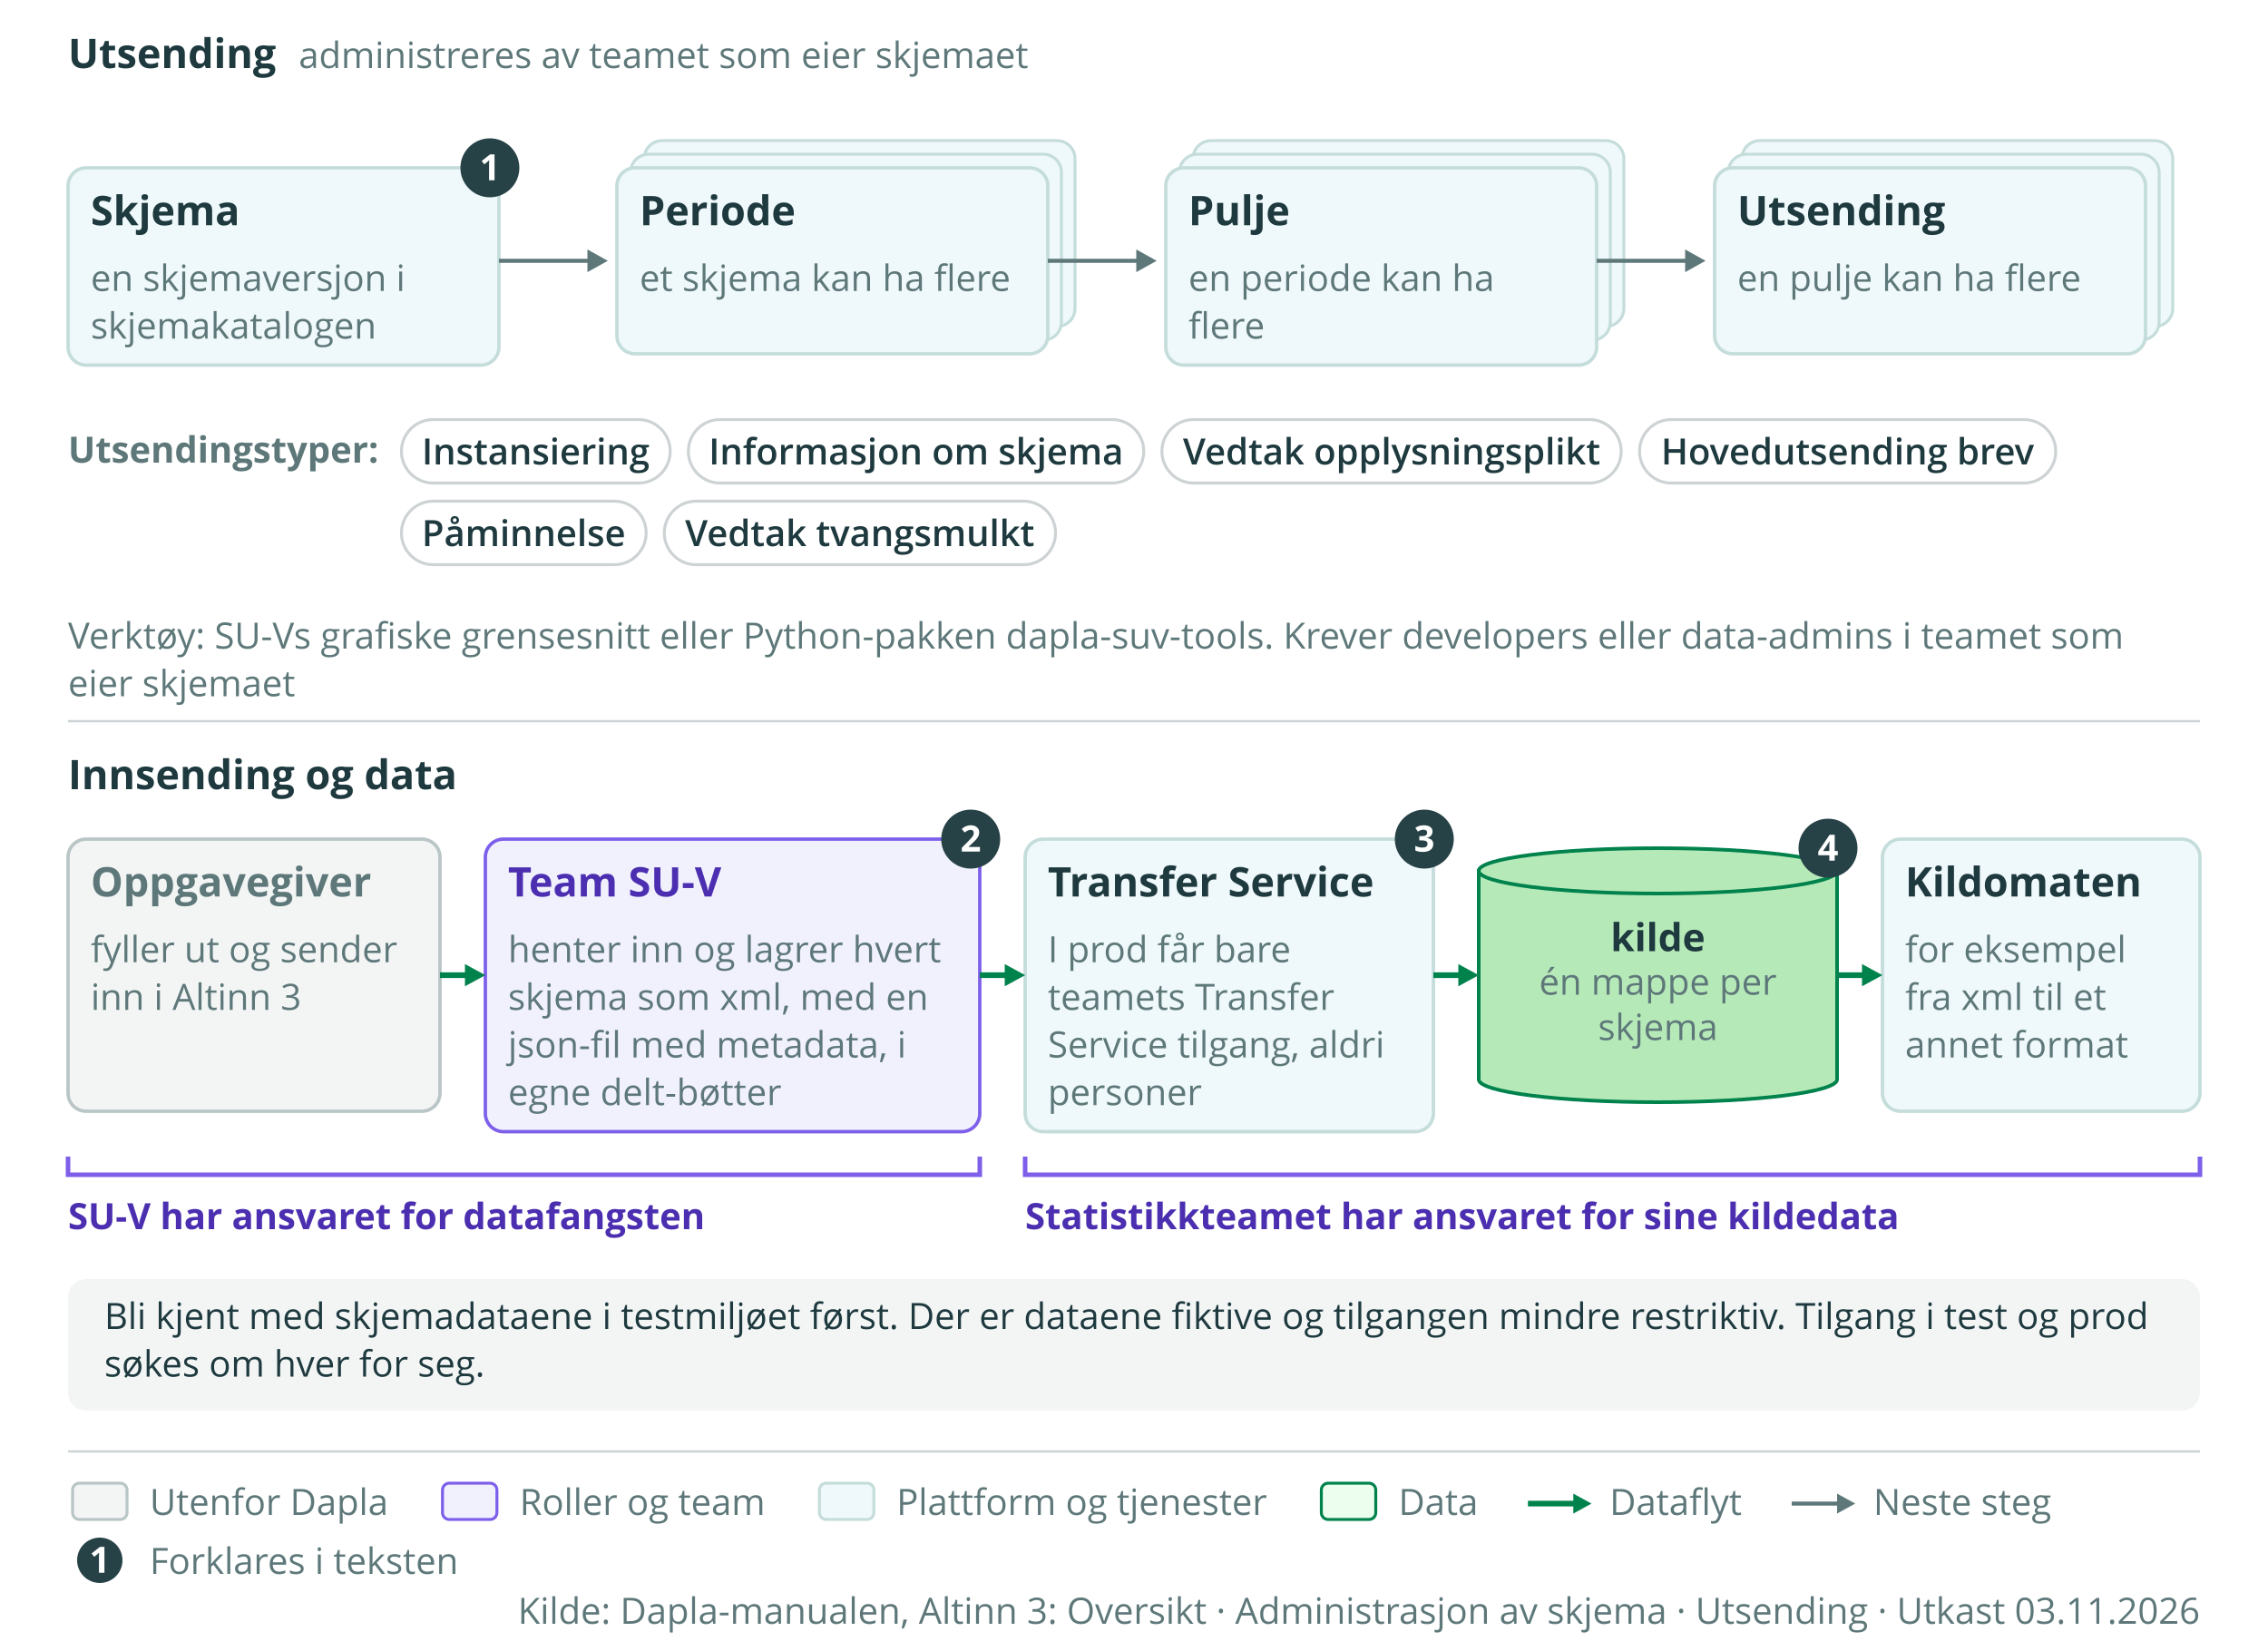
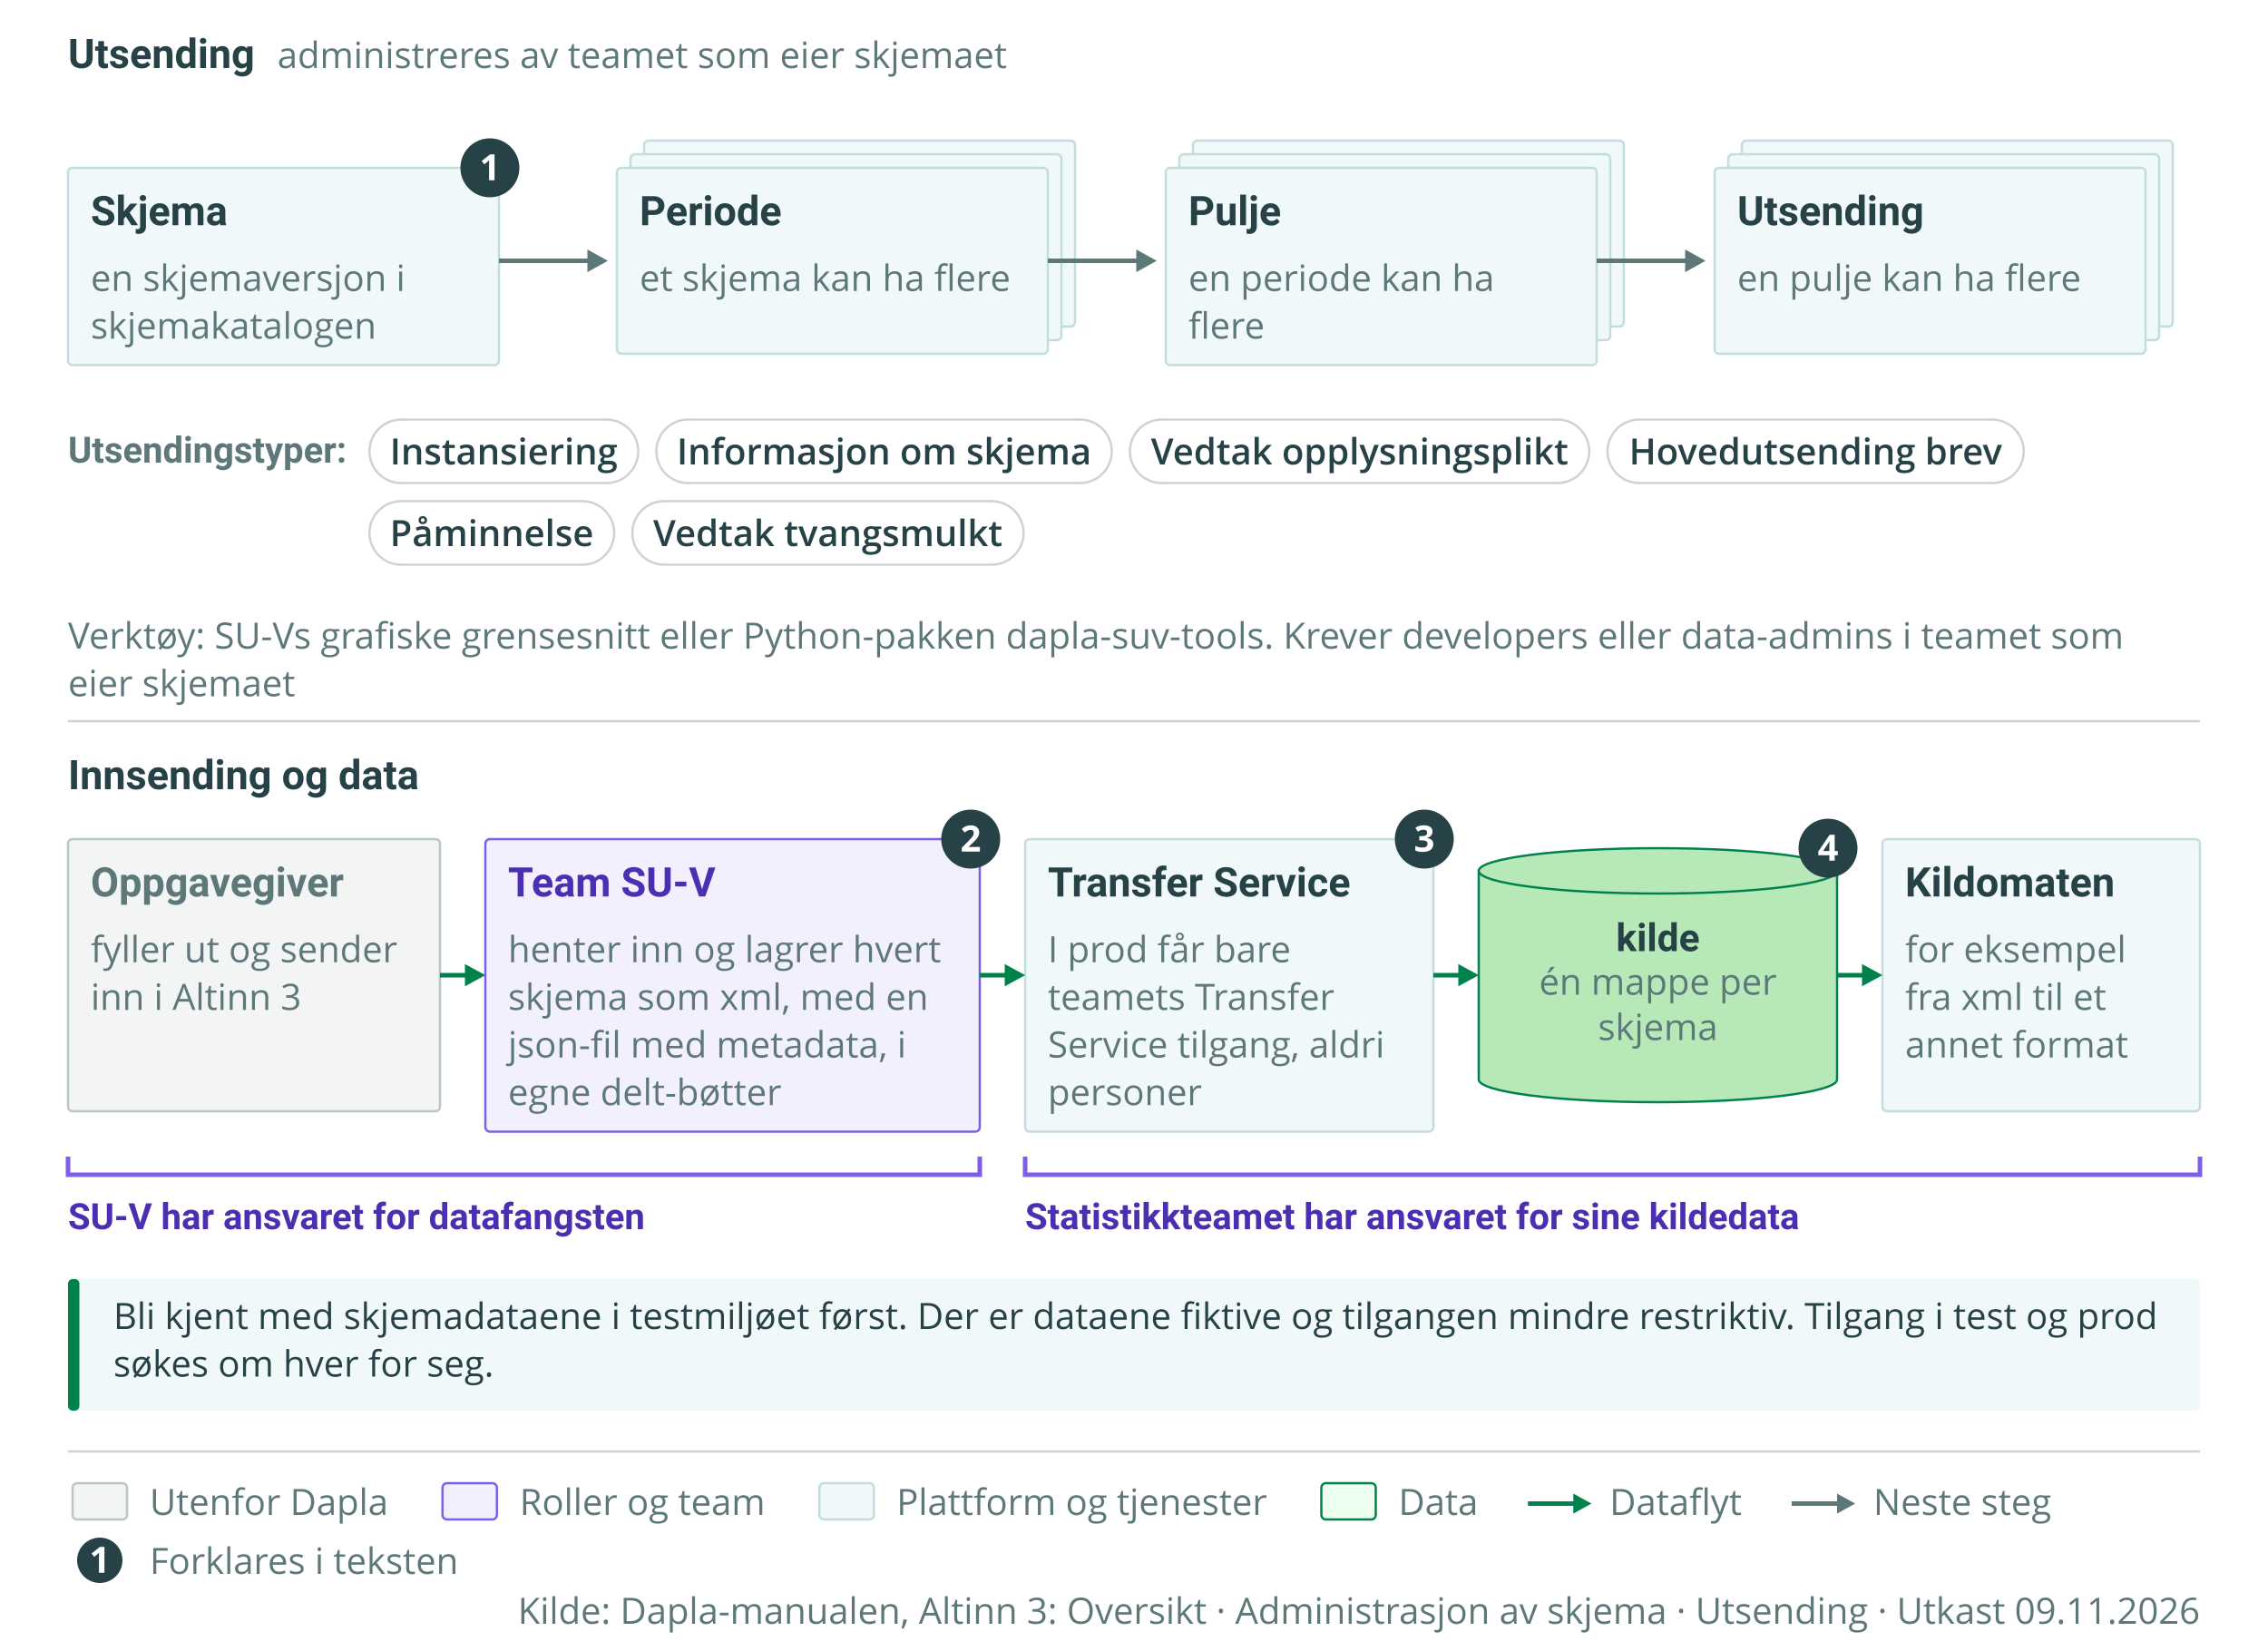
<svg xmlns="http://www.w3.org/2000/svg" viewBox="0 0 1000 728" width="1000" height="728">
  <rect x="0" y="0" width="1000" height="728" fill="#ffffff" />
-   <text x="30.0" y="30.0" font-family="Open Sans, Segoe UI, Arial, sans-serif" font-size="18" font-weight="700" fill="#1e3a3f" text-anchor="start">Utsending</text>
-   <text x="131.7" y="30.0" font-family="Open Sans, Segoe UI, Arial, sans-serif" font-size="16" font-weight="400" fill="#5e787a" text-anchor="start">administreres av teamet som eier skjemaet</text>
-   <rect x="30.0" y="74.0" width="190.0" height="87.0" rx="8" fill="#eff8fa" stroke="#c4dddb" stroke-width="1.5" />
-   <text x="40.0" y="99.3" font-family="Open Sans, Segoe UI, Arial, sans-serif" font-size="18" font-weight="700" fill="#1e3a3f" text-anchor="start">Skjema</text>
+   <text x="30.0" y="30.0" font-family="Roboto, Arial, sans-serif" font-size="18" font-weight="700" fill="#274247" text-anchor="start">Utsending</text>
+   <text x="122.3" y="30.0" font-family="Open Sans, Segoe UI, Arial, sans-serif" font-size="16" font-weight="400" fill="#5e787a" text-anchor="start">administreres av teamet som eier skjemaet</text>
+   <rect x="30.0" y="74.0" width="190.0" height="87.0" rx="2" fill="#f0f8f9" stroke="#c3dcdc" stroke-width="1" />
+   <text x="40.0" y="99.3" font-family="Roboto, Arial, sans-serif" font-size="18" font-weight="700" fill="#274247" text-anchor="start">Skjema</text>
  <text x="40.0" y="128.3" font-family="Open Sans, Segoe UI, Arial, sans-serif" font-size="16" font-weight="400" fill="#5e787a" text-anchor="start">en skjemaversjon i</text>
  <text x="40.0" y="149.3" font-family="Open Sans, Segoe UI, Arial, sans-serif" font-size="16" font-weight="400" fill="#5e787a" text-anchor="start">skjemakatalogen</text>
-   <polyline points="220.0,115.0 260.8,115.0" fill="none" stroke="#5e787a" stroke-width="1.8" stroke-linejoin="round" />
+   <polyline points="220.0,115.0 260.8,115.0" fill="none" stroke="#5e787a" stroke-width="2" stroke-linejoin="round" />
  <polygon points="268.0,115.0 259.0,110.0 259.0,120.0" fill="#5e787a" stroke="none" stroke-width="1" />
-   <rect x="284.0" y="62.0" width="190.0" height="82.0" rx="8" fill="#eff8fa" stroke="#c4dddb" stroke-width="1.3" />
-   <rect x="278.0" y="68.0" width="190.0" height="82.0" rx="8" fill="#eff8fa" stroke="#c4dddb" stroke-width="1.3" />
-   <rect x="272.0" y="74.0" width="190.0" height="82.0" rx="8" fill="#eff8fa" stroke="#c4dddb" stroke-width="1.5" />
-   <text x="282.0" y="99.3" font-family="Open Sans, Segoe UI, Arial, sans-serif" font-size="18" font-weight="700" fill="#1e3a3f" text-anchor="start">Periode</text>
+   <rect x="284.0" y="62.0" width="190.0" height="82.0" rx="2" fill="#f0f8f9" stroke="#c3dcdc" stroke-width="1" />
+   <rect x="278.0" y="68.0" width="190.0" height="82.0" rx="2" fill="#f0f8f9" stroke="#c3dcdc" stroke-width="1" />
+   <rect x="272.0" y="74.0" width="190.0" height="82.0" rx="2" fill="#f0f8f9" stroke="#c3dcdc" stroke-width="1" />
+   <text x="282.0" y="99.3" font-family="Roboto, Arial, sans-serif" font-size="18" font-weight="700" fill="#274247" text-anchor="start">Periode</text>
  <text x="282.0" y="128.3" font-family="Open Sans, Segoe UI, Arial, sans-serif" font-size="16" font-weight="400" fill="#5e787a" text-anchor="start">et skjema kan ha flere</text>
-   <polyline points="462.0,115.0 502.8,115.0" fill="none" stroke="#5e787a" stroke-width="1.8" stroke-linejoin="round" />
+   <polyline points="462.0,115.0 502.8,115.0" fill="none" stroke="#5e787a" stroke-width="2" stroke-linejoin="round" />
  <polygon points="510.0,115.0 501.0,110.0 501.0,120.0" fill="#5e787a" stroke="none" stroke-width="1" />
-   <rect x="526.0" y="62.0" width="190.0" height="82.0" rx="8" fill="#eff8fa" stroke="#c4dddb" stroke-width="1.3" />
-   <rect x="520.0" y="68.0" width="190.0" height="82.0" rx="8" fill="#eff8fa" stroke="#c4dddb" stroke-width="1.3" />
-   <rect x="514.0" y="74.0" width="190.0" height="87.0" rx="8" fill="#eff8fa" stroke="#c4dddb" stroke-width="1.5" />
-   <text x="524.0" y="99.3" font-family="Open Sans, Segoe UI, Arial, sans-serif" font-size="18" font-weight="700" fill="#1e3a3f" text-anchor="start">Pulje</text>
+   <rect x="526.0" y="62.0" width="190.0" height="82.0" rx="2" fill="#f0f8f9" stroke="#c3dcdc" stroke-width="1" />
+   <rect x="520.0" y="68.0" width="190.0" height="82.0" rx="2" fill="#f0f8f9" stroke="#c3dcdc" stroke-width="1" />
+   <rect x="514.0" y="74.0" width="190.0" height="87.0" rx="2" fill="#f0f8f9" stroke="#c3dcdc" stroke-width="1" />
+   <text x="524.0" y="99.3" font-family="Roboto, Arial, sans-serif" font-size="18" font-weight="700" fill="#274247" text-anchor="start">Pulje</text>
  <text x="524.0" y="128.3" font-family="Open Sans, Segoe UI, Arial, sans-serif" font-size="16" font-weight="400" fill="#5e787a" text-anchor="start">en periode kan ha</text>
  <text x="524.0" y="149.3" font-family="Open Sans, Segoe UI, Arial, sans-serif" font-size="16" font-weight="400" fill="#5e787a" text-anchor="start">flere</text>
-   <polyline points="704.0,115.0 744.8,115.0" fill="none" stroke="#5e787a" stroke-width="1.8" stroke-linejoin="round" />
+   <polyline points="704.0,115.0 744.8,115.0" fill="none" stroke="#5e787a" stroke-width="2" stroke-linejoin="round" />
  <polygon points="752.0,115.0 743.0,110.0 743.0,120.0" fill="#5e787a" stroke="none" stroke-width="1" />
-   <rect x="768.0" y="62.0" width="190.0" height="82.0" rx="8" fill="#eff8fa" stroke="#c4dddb" stroke-width="1.3" />
-   <rect x="762.0" y="68.0" width="190.0" height="82.0" rx="8" fill="#eff8fa" stroke="#c4dddb" stroke-width="1.3" />
-   <rect x="756.0" y="74.0" width="190.0" height="82.0" rx="8" fill="#eff8fa" stroke="#c4dddb" stroke-width="1.5" />
-   <text x="766.0" y="99.3" font-family="Open Sans, Segoe UI, Arial, sans-serif" font-size="18" font-weight="700" fill="#1e3a3f" text-anchor="start">Utsending</text>
+   <rect x="768.0" y="62.0" width="190.0" height="82.0" rx="2" fill="#f0f8f9" stroke="#c3dcdc" stroke-width="1" />
+   <rect x="762.0" y="68.0" width="190.0" height="82.0" rx="2" fill="#f0f8f9" stroke="#c3dcdc" stroke-width="1" />
+   <rect x="756.0" y="74.0" width="190.0" height="82.0" rx="2" fill="#f0f8f9" stroke="#c3dcdc" stroke-width="1" />
+   <text x="766.0" y="99.3" font-family="Roboto, Arial, sans-serif" font-size="18" font-weight="700" fill="#274247" text-anchor="start">Utsending</text>
  <text x="766.0" y="128.3" font-family="Open Sans, Segoe UI, Arial, sans-serif" font-size="16" font-weight="400" fill="#5e787a" text-anchor="start">en pulje kan ha flere</text>
-   <circle cx="216.0" cy="74.0" r="13" fill="#274246" />
+   <circle cx="216.0" cy="74.0" r="13" fill="#274247" />
  <text x="216.0" y="79.5" font-family="Open Sans, Segoe UI, Arial, sans-serif" font-size="16" font-weight="700" fill="#ffffff" text-anchor="middle">1</text>
-   <text x="30.0" y="204.0" font-family="Open Sans, Segoe UI, Arial, sans-serif" font-size="16" font-weight="700" fill="#5e787a" text-anchor="start">Utsendingstyper:</text>
-   <rect x="177.0" y="185.0" width="118.5" height="28.0" rx="14.0" fill="#ffffff" stroke="#cdd3d4" stroke-width="1.3" />
-   <text x="236.2" y="204.8" font-family="Open Sans, Segoe UI, Arial, sans-serif" font-size="16" font-weight="600" fill="#1e3a3f" text-anchor="middle">Instansiering</text>
-   <rect x="303.5" y="185.0" width="200.8" height="28.0" rx="14.0" fill="#ffffff" stroke="#cdd3d4" stroke-width="1.3" />
-   <text x="403.9" y="204.8" font-family="Open Sans, Segoe UI, Arial, sans-serif" font-size="16" font-weight="600" fill="#1e3a3f" text-anchor="middle">Informasjon om skjema</text>
-   <rect x="512.3" y="185.0" width="202.5" height="28.0" rx="14.0" fill="#ffffff" stroke="#cdd3d4" stroke-width="1.3" />
-   <text x="613.6" y="204.8" font-family="Open Sans, Segoe UI, Arial, sans-serif" font-size="16" font-weight="600" fill="#1e3a3f" text-anchor="middle">Vedtak opplysningsplikt</text>
-   <rect x="722.9" y="185.0" width="183.5" height="28.0" rx="14.0" fill="#ffffff" stroke="#cdd3d4" stroke-width="1.3" />
-   <text x="814.6" y="204.8" font-family="Open Sans, Segoe UI, Arial, sans-serif" font-size="16" font-weight="600" fill="#1e3a3f" text-anchor="middle">Hovedutsending brev</text>
-   <rect x="177.0" y="221.0" width="107.9" height="28.0" rx="14.0" fill="#ffffff" stroke="#cdd3d4" stroke-width="1.3" />
-   <text x="230.9" y="240.8" font-family="Open Sans, Segoe UI, Arial, sans-serif" font-size="16" font-weight="600" fill="#1e3a3f" text-anchor="middle">Påminnelse</text>
-   <rect x="292.9" y="221.0" width="172.5" height="28.0" rx="14.0" fill="#ffffff" stroke="#cdd3d4" stroke-width="1.3" />
-   <text x="379.1" y="240.8" font-family="Open Sans, Segoe UI, Arial, sans-serif" font-size="16" font-weight="600" fill="#1e3a3f" text-anchor="middle">Vedtak tvangsmulkt</text>
+   <text x="30.0" y="204.0" font-family="Roboto, Arial, sans-serif" font-size="16" font-weight="700" fill="#5e787a" text-anchor="start">Utsendingstyper:</text>
+   <rect x="162.9" y="185.0" width="118.5" height="28.0" rx="14.0" fill="#ffffff" stroke="#cdd3d4" stroke-width="1" />
+   <text x="222.1" y="204.8" font-family="Open Sans, Segoe UI, Arial, sans-serif" font-size="16" font-weight="600" fill="#274247" text-anchor="middle">Instansiering</text>
+   <rect x="289.4" y="185.0" width="200.8" height="28.0" rx="14.0" fill="#ffffff" stroke="#cdd3d4" stroke-width="1" />
+   <text x="389.8" y="204.8" font-family="Open Sans, Segoe UI, Arial, sans-serif" font-size="16" font-weight="600" fill="#274247" text-anchor="middle">Informasjon om skjema</text>
+   <rect x="498.2" y="185.0" width="202.5" height="28.0" rx="14.0" fill="#ffffff" stroke="#cdd3d4" stroke-width="1" />
+   <text x="599.5" y="204.8" font-family="Open Sans, Segoe UI, Arial, sans-serif" font-size="16" font-weight="600" fill="#274247" text-anchor="middle">Vedtak opplysningsplikt</text>
+   <rect x="708.8" y="185.0" width="183.5" height="28.0" rx="14.0" fill="#ffffff" stroke="#cdd3d4" stroke-width="1" />
+   <text x="800.5" y="204.8" font-family="Open Sans, Segoe UI, Arial, sans-serif" font-size="16" font-weight="600" fill="#274247" text-anchor="middle">Hovedutsending brev</text>
+   <rect x="162.9" y="221.0" width="107.9" height="28.0" rx="14.0" fill="#ffffff" stroke="#cdd3d4" stroke-width="1" />
+   <text x="216.8" y="240.8" font-family="Open Sans, Segoe UI, Arial, sans-serif" font-size="16" font-weight="600" fill="#274247" text-anchor="middle">Påminnelse</text>
+   <rect x="278.8" y="221.0" width="172.5" height="28.0" rx="14.0" fill="#ffffff" stroke="#cdd3d4" stroke-width="1" />
+   <text x="365.0" y="240.8" font-family="Open Sans, Segoe UI, Arial, sans-serif" font-size="16" font-weight="600" fill="#274247" text-anchor="middle">Vedtak tvangsmulkt</text>
  <text x="30.0" y="286.0" font-family="Open Sans, Segoe UI, Arial, sans-serif" font-size="16" font-weight="400" fill="#5e787a" text-anchor="start">Verktøy: SU-Vs grafiske grensesnitt eller Python-pakken dapla-suv-tools. Krever developers eller data-admins i teamet som</text>
  <text x="30.0" y="307.0" font-family="Open Sans, Segoe UI, Arial, sans-serif" font-size="16" font-weight="400" fill="#5e787a" text-anchor="start">eier skjemaet</text>
  <line x1="30.0" y1="318.0" x2="970.0" y2="318.0" stroke="#cdd3d4" stroke-width="1" />
-   <text x="30.0" y="348.0" font-family="Open Sans, Segoe UI, Arial, sans-serif" font-size="18" font-weight="700" fill="#1e3a3f" text-anchor="start">Innsending og data</text>
-   <rect x="30.0" y="370.0" width="164.0" height="120.0" rx="8" fill="#f3f5f5" stroke="#b9c5c6" stroke-width="1.5" />
-   <text x="40.0" y="395.3" font-family="Open Sans, Segoe UI, Arial, sans-serif" font-size="18" font-weight="700" fill="#5e787a" text-anchor="start">Oppgavegiver</text>
+   <text x="30.0" y="348.0" font-family="Roboto, Arial, sans-serif" font-size="18" font-weight="700" fill="#274247" text-anchor="start">Innsending og data</text>
+   <rect x="30.0" y="370.0" width="164.0" height="120.0" rx="2" fill="#f3f5f5" stroke="#b9c5c6" stroke-width="1" />
+   <text x="40.0" y="395.3" font-family="Roboto, Arial, sans-serif" font-size="18" font-weight="700" fill="#5e787a" text-anchor="start">Oppgavegiver</text>
  <text x="40.0" y="424.3" font-family="Open Sans, Segoe UI, Arial, sans-serif" font-size="16" font-weight="400" fill="#5e787a" text-anchor="start">fyller ut og sender</text>
  <text x="40.0" y="445.3" font-family="Open Sans, Segoe UI, Arial, sans-serif" font-size="16" font-weight="400" fill="#5e787a" text-anchor="start">inn i Altinn 3</text>
-   <rect x="214.0" y="370.0" width="218.0" height="129.0" rx="8" fill="#f1f1fe" stroke="#7d5fea" stroke-width="1.5" />
-   <text x="224.0" y="395.3" font-family="Open Sans, Segoe UI, Arial, sans-serif" font-size="18" font-weight="700" fill="#4b2fb0" text-anchor="start">Team SU-V</text>
+   <rect x="214.0" y="370.0" width="218.0" height="129.0" rx="2" fill="#f2f0ff" stroke="#7e5ee8" stroke-width="1" />
+   <text x="224.0" y="395.3" font-family="Roboto, Arial, sans-serif" font-size="18" font-weight="700" fill="#4b2fb0" text-anchor="start">Team SU-V</text>
  <text x="224.0" y="424.3" font-family="Open Sans, Segoe UI, Arial, sans-serif" font-size="16" font-weight="400" fill="#5e787a" text-anchor="start">henter inn og lagrer hvert</text>
  <text x="224.0" y="445.3" font-family="Open Sans, Segoe UI, Arial, sans-serif" font-size="16" font-weight="400" fill="#5e787a" text-anchor="start">skjema som xml, med en</text>
  <text x="224.0" y="466.3" font-family="Open Sans, Segoe UI, Arial, sans-serif" font-size="16" font-weight="400" fill="#5e787a" text-anchor="start">json-fil med metadata, i</text>
  <text x="224.0" y="487.3" font-family="Open Sans, Segoe UI, Arial, sans-serif" font-size="16" font-weight="400" fill="#5e787a" text-anchor="start">egne delt-bøtter</text>
-   <rect x="452.0" y="370.0" width="180.0" height="129.0" rx="8" fill="#eff8fa" stroke="#c4dddb" stroke-width="1.5" />
-   <text x="462.0" y="395.3" font-family="Open Sans, Segoe UI, Arial, sans-serif" font-size="18" font-weight="700" fill="#1e3a3f" text-anchor="start">Transfer Service</text>
+   <rect x="452.0" y="370.0" width="180.0" height="129.0" rx="2" fill="#f0f8f9" stroke="#c3dcdc" stroke-width="1" />
+   <text x="462.0" y="395.3" font-family="Roboto, Arial, sans-serif" font-size="18" font-weight="700" fill="#274247" text-anchor="start">Transfer Service</text>
  <text x="462.0" y="424.3" font-family="Open Sans, Segoe UI, Arial, sans-serif" font-size="16" font-weight="400" fill="#5e787a" text-anchor="start">I prod får bare</text>
  <text x="462.0" y="445.3" font-family="Open Sans, Segoe UI, Arial, sans-serif" font-size="16" font-weight="400" fill="#5e787a" text-anchor="start">teamets Transfer</text>
  <text x="462.0" y="466.3" font-family="Open Sans, Segoe UI, Arial, sans-serif" font-size="16" font-weight="400" fill="#5e787a" text-anchor="start">Service tilgang, aldri</text>
  <text x="462.0" y="487.3" font-family="Open Sans, Segoe UI, Arial, sans-serif" font-size="16" font-weight="400" fill="#5e787a" text-anchor="start">personer</text>
-   <path d="M652,384 L652,476 A79.0,10 0 0 0 810,476 L810,384 Z" fill="#b6e9b8" stroke="#00824d" stroke-width="1.6" />
-   <ellipse cx="731.0" cy="384.0" rx="79.0" ry="10.0" fill="#b6e9b8" stroke="#00824d" stroke-width="1.6" />
-   <text x="731.0" y="419.4" font-family="Open Sans, Segoe UI, Arial, sans-serif" font-size="17" font-weight="700" fill="#1e3a3f" text-anchor="middle">kilde</text>
+   <path d="M652,384 L652,476 A79.0,10 0 0 0 810,476 L810,384 Z" fill="#b6e8b8" stroke="#00824d" stroke-width="1" />
+   <ellipse cx="731.0" cy="384.0" rx="79.0" ry="10.0" fill="#b6e8b8" stroke="#00824d" stroke-width="1" />
+   <text x="731.0" y="419.4" font-family="Roboto, Arial, sans-serif" font-size="17" font-weight="700" fill="#274247" text-anchor="middle">kilde</text>
  <text x="731.0" y="438.6" font-family="Open Sans, Segoe UI, Arial, sans-serif" font-size="16" font-weight="400" fill="#5e787a" text-anchor="middle">én mappe per</text>
  <text x="731.0" y="458.6" font-family="Open Sans, Segoe UI, Arial, sans-serif" font-size="16" font-weight="400" fill="#5e787a" text-anchor="middle">skjema</text>
-   <rect x="830.0" y="370.0" width="140.0" height="120.0" rx="8" fill="#eff8fa" stroke="#c4dddb" stroke-width="1.5" />
-   <text x="840.0" y="395.3" font-family="Open Sans, Segoe UI, Arial, sans-serif" font-size="18" font-weight="700" fill="#1e3a3f" text-anchor="start">Kildomaten</text>
+   <rect x="830.0" y="370.0" width="140.0" height="120.0" rx="2" fill="#f0f8f9" stroke="#c3dcdc" stroke-width="1" />
+   <text x="840.0" y="395.3" font-family="Roboto, Arial, sans-serif" font-size="18" font-weight="700" fill="#274247" text-anchor="start">Kildomaten</text>
  <text x="840.0" y="424.3" font-family="Open Sans, Segoe UI, Arial, sans-serif" font-size="16" font-weight="400" fill="#5e787a" text-anchor="start">for eksempel</text>
  <text x="840.0" y="445.3" font-family="Open Sans, Segoe UI, Arial, sans-serif" font-size="16" font-weight="400" fill="#5e787a" text-anchor="start">fra xml til et</text>
  <text x="840.0" y="466.3" font-family="Open Sans, Segoe UI, Arial, sans-serif" font-size="16" font-weight="400" fill="#5e787a" text-anchor="start">annet format</text>
-   <polyline points="194.0,430.0 206.8,430.0" fill="none" stroke="#00824d" stroke-width="2.5" stroke-linejoin="round" />
+   <polyline points="194.0,430.0 206.8,430.0" fill="none" stroke="#00824d" stroke-width="2" stroke-linejoin="round" />
  <polygon points="214.0,430.0 205.0,425.1 205.0,434.9" fill="#00824d" stroke="none" stroke-width="1" />
-   <polyline points="432.0,430.0 444.8,430.0" fill="none" stroke="#00824d" stroke-width="2.5" stroke-linejoin="round" />
+   <polyline points="432.0,430.0 444.8,430.0" fill="none" stroke="#00824d" stroke-width="2" stroke-linejoin="round" />
  <polygon points="452.0,430.0 443.0,425.1 443.0,434.9" fill="#00824d" stroke="none" stroke-width="1" />
-   <polyline points="632.0,430.0 644.8,430.0" fill="none" stroke="#00824d" stroke-width="2.5" stroke-linejoin="round" />
+   <polyline points="632.0,430.0 644.8,430.0" fill="none" stroke="#00824d" stroke-width="2" stroke-linejoin="round" />
  <polygon points="652.0,430.0 643.0,425.1 643.0,434.9" fill="#00824d" stroke="none" stroke-width="1" />
-   <polyline points="810.0,430.0 822.8,430.0" fill="none" stroke="#00824d" stroke-width="2.5" stroke-linejoin="round" />
+   <polyline points="810.0,430.0 822.8,430.0" fill="none" stroke="#00824d" stroke-width="2" stroke-linejoin="round" />
  <polygon points="830.0,430.0 821.0,425.1 821.0,434.9" fill="#00824d" stroke="none" stroke-width="1" />
-   <circle cx="428.0" cy="370.0" r="13" fill="#274246" />
+   <circle cx="428.0" cy="370.0" r="13" fill="#274247" />
  <text x="428.0" y="375.5" font-family="Open Sans, Segoe UI, Arial, sans-serif" font-size="16" font-weight="700" fill="#ffffff" text-anchor="middle">2</text>
-   <circle cx="628.0" cy="370.0" r="13" fill="#274246" />
+   <circle cx="628.0" cy="370.0" r="13" fill="#274247" />
  <text x="628.0" y="375.5" font-family="Open Sans, Segoe UI, Arial, sans-serif" font-size="16" font-weight="700" fill="#ffffff" text-anchor="middle">3</text>
-   <circle cx="806.0" cy="374.0" r="13" fill="#274246" />
+   <circle cx="806.0" cy="374.0" r="13" fill="#274247" />
  <text x="806.0" y="379.5" font-family="Open Sans, Segoe UI, Arial, sans-serif" font-size="16" font-weight="700" fill="#ffffff" text-anchor="middle">4</text>
-   <path d="M30,510 L30,518 L432,518 L432,510" fill="none" stroke="#7d5fea" stroke-width="2" />
-   <text x="30.0" y="542.0" font-family="Open Sans, Segoe UI, Arial, sans-serif" font-size="16" font-weight="700" fill="#4b2fb0" text-anchor="start">SU-V har ansvaret for datafangsten</text>
-   <path d="M452,510 L452,518 L970,518 L970,510" fill="none" stroke="#7d5fea" stroke-width="2" />
-   <text x="452.0" y="542.0" font-family="Open Sans, Segoe UI, Arial, sans-serif" font-size="16" font-weight="700" fill="#4b2fb0" text-anchor="start">Statistikkteamet har ansvaret for sine kildedata</text>
-   <rect x="30.0" y="564.0" width="940.0" height="58.0" rx="8" fill="#f3f5f5" stroke="none" stroke-width="1.5" />
-   <text x="46.0" y="586.0" font-family="Open Sans, Segoe UI, Arial, sans-serif" font-size="16" font-weight="400" fill="#1e3a3f" text-anchor="start">Bli kjent med skjemadataene i testmiljøet først. Der er dataene fiktive og tilgangen mindre restriktiv. Tilgang i test og prod</text>
-   <text x="46.0" y="607.0" font-family="Open Sans, Segoe UI, Arial, sans-serif" font-size="16" font-weight="400" fill="#1e3a3f" text-anchor="start">søkes om hver for seg.</text>
+   <path d="M30,510 L30,518 L432,518 L432,510" fill="none" stroke="#7e5ee8" stroke-width="2" />
+   <text x="30.0" y="542.0" font-family="Roboto, Arial, sans-serif" font-size="16" font-weight="700" fill="#4b2fb0" text-anchor="start">SU-V har ansvaret for datafangsten</text>
+   <path d="M452,510 L452,518 L970,518 L970,510" fill="none" stroke="#7e5ee8" stroke-width="2" />
+   <text x="452.0" y="542.0" font-family="Roboto, Arial, sans-serif" font-size="16" font-weight="700" fill="#4b2fb0" text-anchor="start">Statistikkteamet har ansvaret for sine kildedata</text>
+   <rect x="30.0" y="564.0" width="940.0" height="58.0" rx="2" fill="#f0f8f9" stroke="none" stroke-width="1" />
+   <rect x="30.0" y="564.0" width="5.0" height="58.0" rx="2" fill="#00824d" stroke="none" stroke-width="1" />
+   <text x="50.0" y="586.0" font-family="Open Sans, Segoe UI, Arial, sans-serif" font-size="16" font-weight="400" fill="#274247" text-anchor="start">Bli kjent med skjemadataene i testmiljøet først. Der er dataene fiktive og tilgangen mindre restriktiv. Tilgang i test og prod</text>
+   <text x="50.0" y="607.0" font-family="Open Sans, Segoe UI, Arial, sans-serif" font-size="16" font-weight="400" fill="#274247" text-anchor="start">søkes om hver for seg.</text>
  <line x1="30.0" y1="640.0" x2="970.0" y2="640.0" stroke="#cdd3d4" stroke-width="1" />
-   <rect x="32.0" y="654.0" width="24.0" height="16.0" rx="3" fill="#f3f5f5" stroke="#b9c5c6" stroke-width="1.3" />
+   <rect x="32.0" y="654.0" width="24.0" height="16.0" rx="2" fill="#f3f5f5" stroke="#b9c5c6" stroke-width="1" />
  <text x="66.0" y="668.0" font-family="Open Sans, Segoe UI, Arial, sans-serif" font-size="16" font-weight="400" fill="#5e787a" text-anchor="start">Utenfor Dapla</text>
-   <rect x="195.1" y="654.0" width="24.0" height="16.0" rx="3" fill="#f1f1fe" stroke="#7d5fea" stroke-width="1.3" />
+   <rect x="195.1" y="654.0" width="24.0" height="16.0" rx="2" fill="#f2f0ff" stroke="#7e5ee8" stroke-width="1" />
  <text x="229.1" y="668.0" font-family="Open Sans, Segoe UI, Arial, sans-serif" font-size="16" font-weight="400" fill="#5e787a" text-anchor="start">Roller og team</text>
-   <rect x="361.3" y="654.0" width="24.0" height="16.0" rx="3" fill="#eff8fa" stroke="#c4dddb" stroke-width="1.3" />
+   <rect x="361.3" y="654.0" width="24.0" height="16.0" rx="2" fill="#f0f8f9" stroke="#c3dcdc" stroke-width="1" />
  <text x="395.3" y="668.0" font-family="Open Sans, Segoe UI, Arial, sans-serif" font-size="16" font-weight="400" fill="#5e787a" text-anchor="start">Plattform og tjenester</text>
-   <rect x="582.6" y="654.0" width="24.0" height="16.0" rx="3" fill="#ecfeed" stroke="#00824d" stroke-width="1.3" />
+   <rect x="582.6" y="654.0" width="24.0" height="16.0" rx="2" fill="#ecfeed" stroke="#00824d" stroke-width="1" />
  <text x="616.6" y="668.0" font-family="Open Sans, Segoe UI, Arial, sans-serif" font-size="16" font-weight="400" fill="#5e787a" text-anchor="start">Data</text>
-   <polyline points="673.7,663.0 695.3,663.0" fill="none" stroke="#00824d" stroke-width="2.5" stroke-linejoin="round" />
+   <polyline points="673.7,663.0 695.3,663.0" fill="none" stroke="#00824d" stroke-width="2" stroke-linejoin="round" />
  <polygon points="701.7,663.0 693.7,658.6 693.7,667.4" fill="#00824d" stroke="none" stroke-width="1" />
  <text x="709.7" y="668.0" font-family="Open Sans, Segoe UI, Arial, sans-serif" font-size="16" font-weight="400" fill="#5e787a" text-anchor="start">Dataflyt</text>
-   <polyline points="790.0,663.0 811.6,663.0" fill="none" stroke="#5e787a" stroke-width="1.8" stroke-linejoin="round" />
+   <polyline points="790.0,663.0 811.6,663.0" fill="none" stroke="#5e787a" stroke-width="2" stroke-linejoin="round" />
  <polygon points="818.0,663.0 810.0,658.6 810.0,667.4" fill="#5e787a" stroke="none" stroke-width="1" />
  <text x="826.0" y="668.0" font-family="Open Sans, Segoe UI, Arial, sans-serif" font-size="16" font-weight="400" fill="#5e787a" text-anchor="start">Neste steg</text>
-   <circle cx="44.0" cy="688.0" r="10" fill="#274246" />
+   <circle cx="44.0" cy="688.0" r="10" fill="#274247" />
  <text x="44.0" y="693.5" font-family="Open Sans, Segoe UI, Arial, sans-serif" font-size="16" font-weight="700" fill="#ffffff" text-anchor="middle">1</text>
  <text x="66.0" y="694.0" font-family="Open Sans, Segoe UI, Arial, sans-serif" font-size="16" font-weight="400" fill="#5e787a" text-anchor="start">Forklares i teksten</text>
-   <text x="970.0" y="716.0" font-family="Open Sans, Segoe UI, Arial, sans-serif" font-size="16" font-weight="400" fill="#5e787a" text-anchor="end">Kilde: Dapla-manualen, Altinn 3: Oversikt · Administrasjon av skjema · Utsending · Utkast 03.11.2026</text>
+   <text x="970.0" y="716.0" font-family="Open Sans, Segoe UI, Arial, sans-serif" font-size="16" font-weight="400" fill="#5e787a" text-anchor="end">Kilde: Dapla-manualen, Altinn 3: Oversikt · Administrasjon av skjema · Utsending · Utkast 09.11.2026</text>
</svg>
